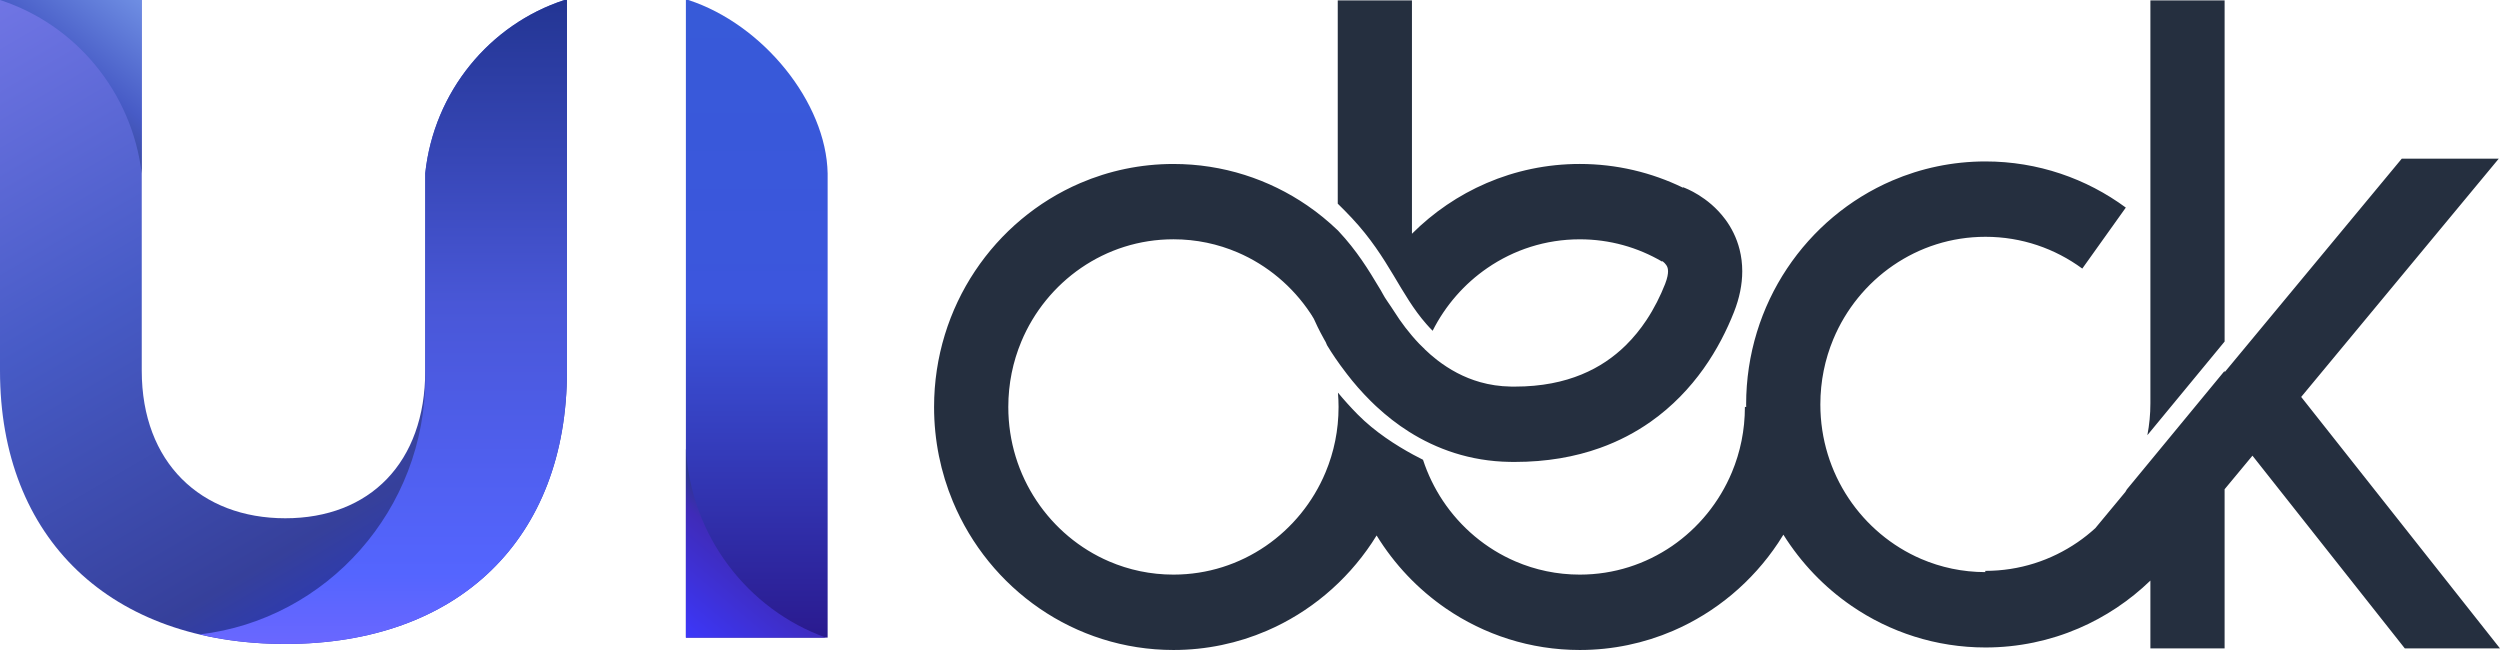
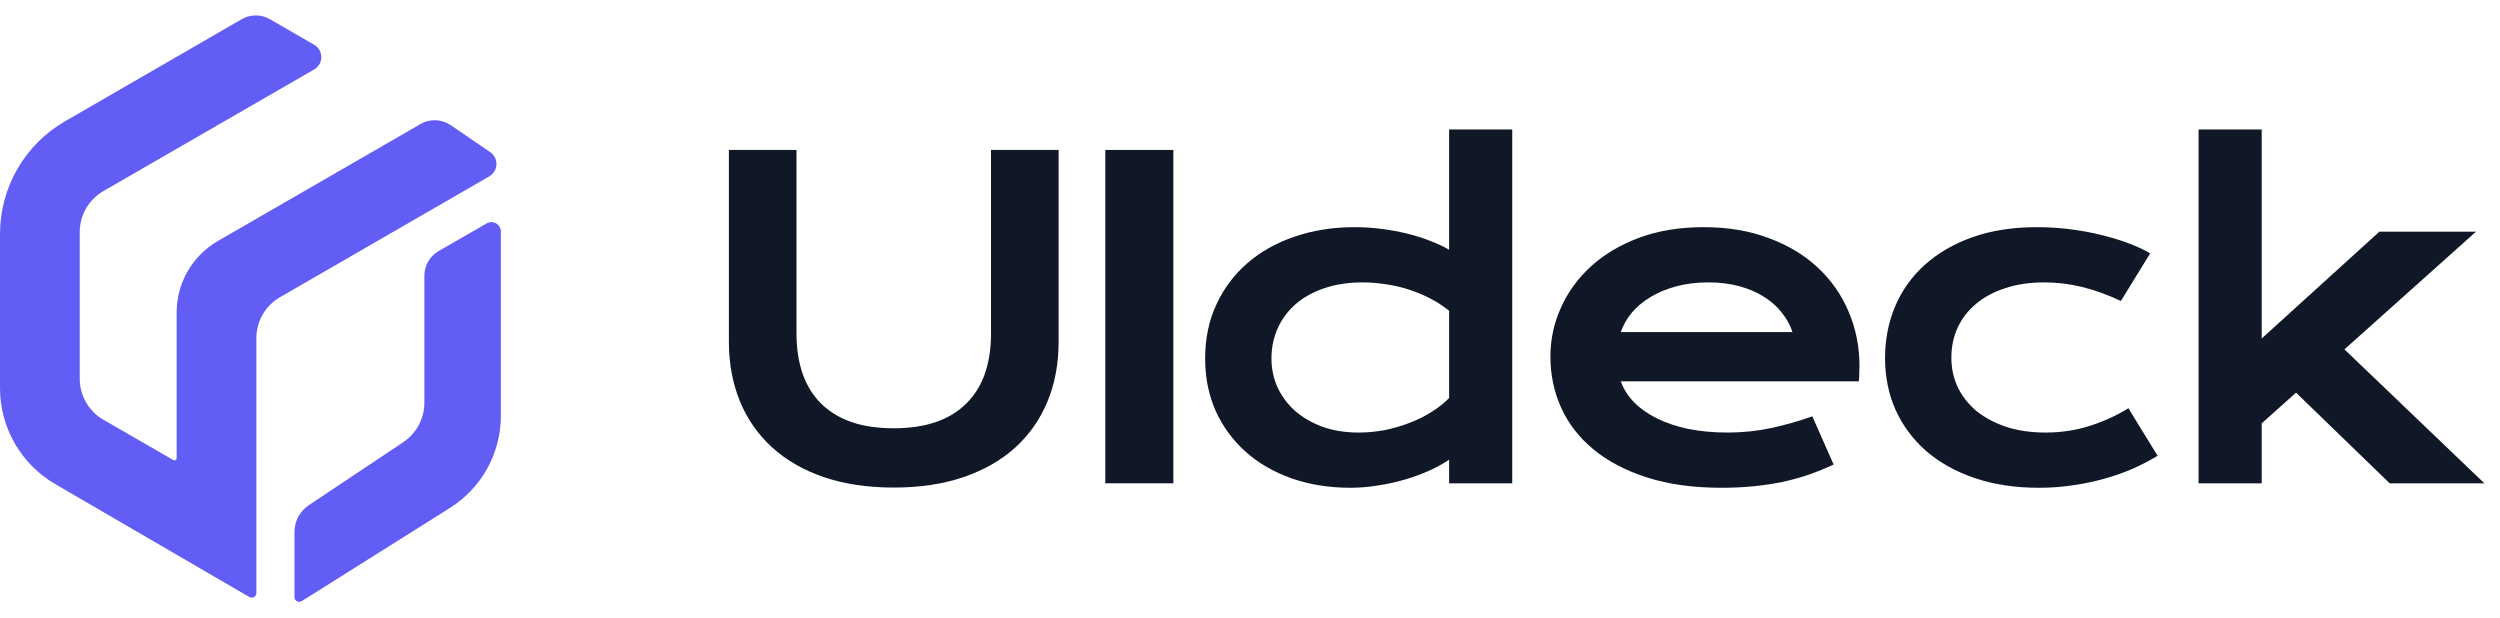
- <svg xmlns="http://www.w3.org/2000/svg" fill="none" height="52" viewBox="0 0 200 52" width="200">
-   <linearGradient id="a" gradientUnits="userSpaceOnUse" x1="38.808" x2="8.58" y1="46.538" y2="-5.03">
-     <stop offset="0" stop-color="#2535c5" />
-     <stop offset=".17" stop-color="#36409b" />
-     <stop offset=".576" stop-color="#475bc6" />
-     <stop offset="1" stop-color="#7075e4" />
-   </linearGradient>
-   <linearGradient id="b" gradientUnits="userSpaceOnUse" x1="60.542" x2="60.542" y1="0" y2="51.008">
-     <stop offset="0" stop-color="#375ad8" />
-     <stop offset=".473" stop-color="#3c56dd" />
-     <stop offset="1" stop-color="#2a1a8f" />
-   </linearGradient>
-   <linearGradient id="c" gradientUnits="userSpaceOnUse" x1="30.666" x2="30.666" y1="0" y2="51.518">
-     <stop offset="0" stop-color="#233593" />
-     <stop offset=".473" stop-color="#4957d7" />
-     <stop offset=".891" stop-color="#5465ff" />
-     <stop offset="1" stop-color="#6a67ff" />
-   </linearGradient>
-   <linearGradient id="d" gradientUnits="userSpaceOnUse" x1="4.286" x2="11.426" y1="8.729" y2="-.208">
-     <stop offset="0" stop-color="#3a4a9c" />
-     <stop offset=".327" stop-color="#475bc6" />
-     <stop offset="1" stop-color="#7090e4" />
-   </linearGradient>
-   <linearGradient id="e" gradientUnits="userSpaceOnUse" x1="60.899" x2="53.996" y1="42.928" y2="51.133">
-     <stop offset="0" stop-color="#2d3792" />
-     <stop offset=".194" stop-color="#3f2bb8" />
-     <stop offset="1" stop-color="#3c38ff" />
-   </linearGradient>
-   <path d="m184.095 31.755 15.808-19.064h-7.76l-14.174 17.089v-.11l-6.422 7.787-1.398 1.694c-.04.068-.078.137-.12.204l-2.408 2.903c-.446.406-.918.782-1.416 1.123-2.112 1.447-4.637 2.288-7.382 2.289v.099c-1.827-.003-3.552-.377-5.126-1.052-2.366-1.017-4.389-2.721-5.814-4.863-1.424-2.145-2.254-4.709-2.255-7.497 0-1.861.369-3.617 1.036-5.22 1.001-2.404 2.68-4.458 4.791-5.905 2.112-1.446 4.637-2.287 7.384-2.288 2.902.001 5.562.941 7.744 2.543l3.482-4.88c-3.148-2.321-7.042-3.692-11.226-3.692-2.636 0-5.162.544-7.455 1.529-3.44 1.477-6.357 3.939-8.423 7.04-2.064 3.099-3.272 6.856-3.27 10.872 0 .066.005.134.005.201h-.104c0 1.859-.369 3.617-1.037 5.219-1.002 2.403-2.679 4.457-4.788 5.904-2.113 1.446-4.639 2.288-7.384 2.289-1.834-.001-3.563-.376-5.142-1.054-2.367-1.015-4.39-2.72-5.816-4.862-.666-1.004-1.202-2.102-1.584-3.271-.245-.122-.511-.26-.792-.412-1.353-.736-3.049-1.809-4.439-3.218-.583-.592-1.105-1.177-1.574-1.742.031.377.049.759.049 1.147 0 1.859-.368 3.617-1.037 5.219-1 2.403-2.679 4.457-4.789 5.904-2.112 1.446-4.638 2.288-7.384 2.289-1.833-.001-3.563-.376-5.142-1.054-2.367-1.015-4.389-2.72-5.814-4.862-1.425-2.144-2.254-4.71-2.255-7.496 0-1.86.37-3.618 1.037-5.221 1-2.403 2.679-4.456 4.789-5.904 2.112-1.446 4.638-2.288 7.385-2.289 1.831 0 3.562.376 5.141 1.053 2.367 1.016 4.39 2.72 5.815 4.862.032.049.062.098.094.147l.009-.004v.004l.009.022c.001.003.004.009.005.014.055.086.106.175.159.261.133.304.399.881.818 1.633.042.075.087.154.133.234.034.084.072.165.105.249.389.644.885 1.385 1.498 2.179.034.044.064.086.098.13.536.7 1.166 1.429 1.887 2.145.005.005.009.009.013.013.006.006.012.011.017.017.114.113.23.225.349.337.047.043.093.086.14.129.756.697 1.603 1.371 2.564 1.976 1.079.681 2.296 1.272 3.642 1.698 1.347.426 2.824.685 4.403.709h.002c.136.002.269.004.402.004 2.544.001 4.826-.403 6.829-1.122 1.503-.538 2.846-1.252 4.024-2.078 1.768-1.242 3.162-2.73 4.249-4.255 1.087-1.528 1.869-3.094 2.44-4.539.436-1.106.66-2.205.66-3.258 0-.606-.073-1.19-.211-1.735-.238-.954-.665-1.769-1.14-2.41-.717-.966-1.52-1.568-2.144-1.959-.63-.389-1.1-.568-1.24-.62l-.01.034c-2.502-1.214-5.306-1.897-8.252-1.896-2.636-.001-5.163.543-7.455 1.529-2.244.965-4.264 2.348-5.972 4.054v-18.669h-5.936v16.262c.363.353.739.735 1.131 1.152 1.501 1.603 2.474 3.152 3.328 4.576.855 1.429 1.594 2.723 2.632 3.905.157.181.325.359.499.536 1.02-2.026 2.539-3.76 4.388-5.028 2.111-1.446 4.638-2.288 7.385-2.289 2.408.001 4.644.647 6.586 1.783l.023-.042c.127.101.243.217.308.318.048.071.079.132.101.203.022.07.042.153.042.297 0 .193-.038.513-.236 1.019-.373.947-.866 1.945-1.497 2.894-.473.711-1.024 1.395-1.659 2.018-.957.935-2.099 1.738-3.532 2.326-1.432.588-3.167.967-5.341.967-.102 0-.203-.001-.305-.002h-.001c-.898-.015-1.707-.143-2.458-.355-1.31-.37-2.448-.999-3.448-1.772-.349-.27-.679-.56-.991-.859 0-.002 0-.005.002-.008-.15-.14-.293-.282-.434-.424-.82-.859-1.491-1.768-1.983-2.551-.376-.596-.762-1.092-.937-1.446-.087-.177-.261-.453-.261-.453-.888-1.487-1.811-2.998-3.286-4.574-.019-.021-.039-.038-.056-.059v.001c-.758-.726-1.571-1.393-2.438-1.987-3.052-2.095-6.752-3.323-10.707-3.321-2.636-.001-5.161.543-7.455 1.529-3.44 1.478-6.358 3.94-8.422 7.04-2.064 3.099-3.273 6.855-3.272 10.872-.001 2.675.535 5.24 1.506 7.567 1.455 3.493 3.88 6.455 6.934 8.551 3.052 2.096 6.752 3.323 10.708 3.322 2.635 0 5.162-.544 7.454-1.53 3.44-1.478 6.357-3.939 8.422-7.039.13-.196.256-.393.379-.593 1.426 2.321 3.317 4.311 5.543 5.84 3.053 2.096 6.753 3.323 10.71 3.322 2.634 0 5.16-.544 7.453-1.53 3.437-1.478 6.357-3.939 8.42-7.039.144-.215.283-.433.416-.655 1.417 2.261 3.275 4.203 5.46 5.701 3.052 2.096 6.751 3.322 10.707 3.322 2.633 0 5.162-.544 7.453-1.529 2.144-.92 4.083-2.223 5.74-3.823v5.427h5.937v-12.734l2.228-2.685 12.19 15.419h7.613zm-6.126-31.723h-5.937v32.233c0 .874-.084 1.725-.243 2.55l6.18-7.492z" fill="#252f3f" />
-   <path d="m34.019 13.86v15.797c0 7.359-4.45 11.804-11.196 11.804-6.747 0-11.483-4.445-11.483-11.804v-29.657h-11.34v29.657c0 13.48 8.899 21.86 22.823 21.86 13.851 0 22.536-8.38 22.536-21.86v-29.657h-.199c-5.98 1.949-10.442 7.33-11.141 13.86z" fill="url(#a)" />
-   <path d="m55.066 0h-.195v51.008h11.34v-37.138c-.107-5.668-5.162-11.92-11.145-13.87z" fill="url(#b)" />
-   <path d="m34.019 13.86v15.797c0 .009-.001.019-.001.029.003.157.011.313.011.471 0 10.639-7.892 19.402-18.055 20.596 2.115.5 4.403.764 6.849.764 13.851 0 22.536-8.38 22.536-21.86v-29.657h-.199c-5.98 1.949-10.442 7.33-11.141 13.86z" fill="url(#c)" />
-   <path d="m11.34 13.886v-13.886h-11.34v.002c6.029 1.953 10.547 7.332 11.34 13.883z" fill="url(#d)" />
-   <path d="m54.872 35.893v15.116h11.202c-6.247-2.238-10.802-8.11-11.202-15.116z" fill="url(#e)" />
+ <svg xmlns="http://www.w3.org/2000/svg" width="162" height="40" viewBox="0 0 162 40" fill="none">
+   <path d="M32.457 14.998V26.941C32.457 29.368 31.21 31.623 29.158 32.913L19.555 38.952C19.353 39.081 19.082 38.934 19.082 38.694V34.467C19.082 33.773 19.427 33.128 20.004 32.741L26.129 28.655C26.983 28.084 27.499 27.125 27.499 26.099V17.867C27.499 17.209 27.85 16.601 28.421 16.27L31.536 14.476C31.947 14.242 32.457 14.537 32.457 15.01V14.998Z" fill="#625DF5" />
+   <path d="M31.714 11.423L18.149 19.256C17.196 19.803 16.613 20.817 16.613 21.916V38.418C16.613 38.658 16.355 38.806 16.152 38.683L3.582 31.372C1.364 30.081 0 27.716 0 25.148V15.158C0 12.148 1.604 9.365 4.215 7.859L15.654 1.249C16.226 0.917 16.926 0.917 17.497 1.249L20.36 2.901C20.975 3.258 20.975 4.143 20.36 4.499L6.703 12.381C5.751 12.928 5.167 13.942 5.167 15.041V24.54C5.167 25.64 5.751 26.653 6.703 27.2L11.231 29.811C11.329 29.866 11.446 29.799 11.446 29.688V20.251C11.446 18.335 12.466 16.571 14.124 15.613L27.247 8.038C27.862 7.681 28.624 7.712 29.207 8.111L31.769 9.862C32.328 10.243 32.298 11.079 31.708 11.423H31.714Z" fill="#625DF5" />
+   <path d="M47.232 9.717H51.613V21.616C51.613 22.593 51.747 23.463 52.014 24.228C52.281 24.983 52.677 25.624 53.202 26.149C53.737 26.674 54.395 27.075 55.179 27.351C55.962 27.619 56.874 27.752 57.915 27.752C58.947 27.752 59.855 27.619 60.638 27.351C61.43 27.075 62.089 26.674 62.614 26.149C63.148 25.624 63.549 24.983 63.816 24.228C64.084 23.463 64.217 22.593 64.217 21.616V9.717H68.598V22.141C68.598 23.56 68.359 24.85 67.879 26.011C67.4 27.172 66.705 28.167 65.793 28.996C64.88 29.825 63.761 30.465 62.434 30.917C61.117 31.368 59.61 31.594 57.915 31.594C56.22 31.594 54.709 31.368 53.382 30.917C52.065 30.465 50.95 29.825 50.038 28.996C49.126 28.167 48.43 27.172 47.951 26.011C47.472 24.85 47.232 23.56 47.232 22.141V9.717Z" fill="#101828" />
+   <path d="M71.625 9.717H76.033V31.318H71.625V9.717Z" fill="#101828" />
+   <path d="M78.093 23.233C78.093 21.934 78.337 20.764 78.825 19.723C79.313 18.672 79.986 17.779 80.843 17.041C81.709 16.295 82.731 15.724 83.911 15.328C85.099 14.922 86.385 14.72 87.767 14.72C88.356 14.72 88.937 14.757 89.508 14.83C90.088 14.904 90.641 15.005 91.166 15.134C91.701 15.263 92.198 15.42 92.659 15.604C93.129 15.779 93.543 15.973 93.903 16.185V8.39H97.993V31.318H93.903V29.784C93.543 30.032 93.12 30.267 92.631 30.488C92.143 30.71 91.618 30.903 91.056 31.069C90.494 31.235 89.909 31.364 89.301 31.456C88.702 31.557 88.108 31.608 87.518 31.608C86.136 31.608 84.864 31.405 83.704 31C82.552 30.594 81.561 30.023 80.732 29.286C79.903 28.549 79.253 27.669 78.784 26.646C78.323 25.614 78.093 24.477 78.093 23.233ZM82.391 23.233C82.391 23.887 82.52 24.504 82.778 25.085C83.045 25.665 83.422 26.177 83.911 26.619C84.408 27.052 85.003 27.397 85.694 27.655C86.394 27.904 87.177 28.029 88.043 28.029C88.596 28.029 89.149 27.978 89.701 27.876C90.254 27.766 90.784 27.614 91.291 27.42C91.807 27.227 92.286 26.992 92.728 26.715C93.18 26.439 93.571 26.131 93.903 25.79V20.137C93.488 19.805 93.05 19.524 92.59 19.294C92.129 19.064 91.659 18.875 91.18 18.727C90.701 18.58 90.217 18.474 89.729 18.41C89.241 18.336 88.766 18.299 88.306 18.299C87.366 18.299 86.527 18.428 85.79 18.686C85.062 18.935 84.445 19.28 83.938 19.723C83.441 20.165 83.058 20.685 82.791 21.284C82.524 21.883 82.391 22.533 82.391 23.233Z" fill="#101828" />
+   <path d="M100.467 23.108C100.467 22.003 100.693 20.948 101.145 19.944C101.596 18.93 102.246 18.037 103.093 17.263C103.941 16.489 104.977 15.871 106.203 15.411C107.437 14.95 108.838 14.72 110.404 14.72C111.961 14.72 113.362 14.955 114.605 15.425C115.858 15.885 116.918 16.521 117.784 17.332C118.659 18.142 119.327 19.096 119.788 20.192C120.258 21.289 120.493 22.463 120.493 23.717C120.493 23.873 120.488 24.044 120.479 24.228C120.479 24.403 120.47 24.564 120.451 24.712H105.028C105.203 25.2 105.484 25.647 105.871 26.052C106.267 26.458 106.76 26.808 107.35 27.102C107.939 27.397 108.621 27.628 109.395 27.794C110.169 27.95 111.026 28.029 111.966 28.029C112.905 28.029 113.841 27.932 114.771 27.738C115.702 27.535 116.591 27.282 117.438 26.978L118.82 30.102C118.286 30.35 117.743 30.571 117.19 30.765C116.646 30.949 116.075 31.106 115.476 31.235C114.886 31.355 114.264 31.447 113.61 31.511C112.965 31.576 112.284 31.608 111.565 31.608C109.731 31.608 108.124 31.387 106.742 30.945C105.36 30.502 104.203 29.899 103.273 29.134C102.342 28.369 101.642 27.471 101.172 26.439C100.702 25.407 100.467 24.297 100.467 23.108ZM116.153 21.519C116.006 21.068 115.775 20.648 115.462 20.262C115.158 19.865 114.776 19.524 114.315 19.239C113.854 18.944 113.32 18.714 112.712 18.548C112.104 18.382 111.436 18.299 110.708 18.299C109.934 18.299 109.229 18.387 108.594 18.562C107.958 18.737 107.4 18.972 106.921 19.267C106.442 19.561 106.041 19.902 105.719 20.289C105.406 20.676 105.175 21.086 105.028 21.519H116.153Z" fill="#101828" />
+   <path d="M122.151 23.205C122.151 22.008 122.368 20.893 122.801 19.861C123.243 18.82 123.883 17.921 124.722 17.166C125.569 16.401 126.601 15.802 127.817 15.369C129.043 14.936 130.439 14.72 132.005 14.72C132.687 14.72 133.373 14.761 134.064 14.844C134.755 14.927 135.418 15.047 136.054 15.203C136.699 15.351 137.303 15.53 137.865 15.742C138.427 15.945 138.915 16.171 139.33 16.419L137.436 19.501C136.543 19.087 135.695 18.783 134.893 18.589C134.101 18.396 133.295 18.299 132.475 18.299C131.535 18.299 130.692 18.423 129.946 18.672C129.199 18.912 128.564 19.253 128.039 19.695C127.523 20.128 127.126 20.644 126.85 21.243C126.583 21.832 126.449 22.477 126.449 23.178C126.449 23.878 126.592 24.527 126.878 25.126C127.172 25.716 127.582 26.227 128.108 26.66C128.642 27.084 129.282 27.42 130.029 27.669C130.784 27.909 131.623 28.029 132.544 28.029C133.557 28.029 134.511 27.886 135.405 27.6C136.308 27.314 137.146 26.932 137.92 26.453L139.813 29.535C139.325 29.83 138.795 30.106 138.224 30.364C137.653 30.613 137.04 30.829 136.386 31.014C135.741 31.198 135.059 31.341 134.341 31.442C133.631 31.553 132.894 31.608 132.129 31.608C130.572 31.608 129.176 31.396 127.942 30.972C126.707 30.548 125.661 29.963 124.805 29.217C123.948 28.462 123.289 27.572 122.828 26.55C122.377 25.527 122.151 24.412 122.151 23.205Z" fill="#101828" />
+   <path d="M142.467 8.39H146.558V21.934L154.186 15.01H160.447L151.92 22.639L160.986 31.318H154.85L148.783 25.444L146.558 27.434V31.318H142.467V8.39Z" fill="#101828" />
</svg>
